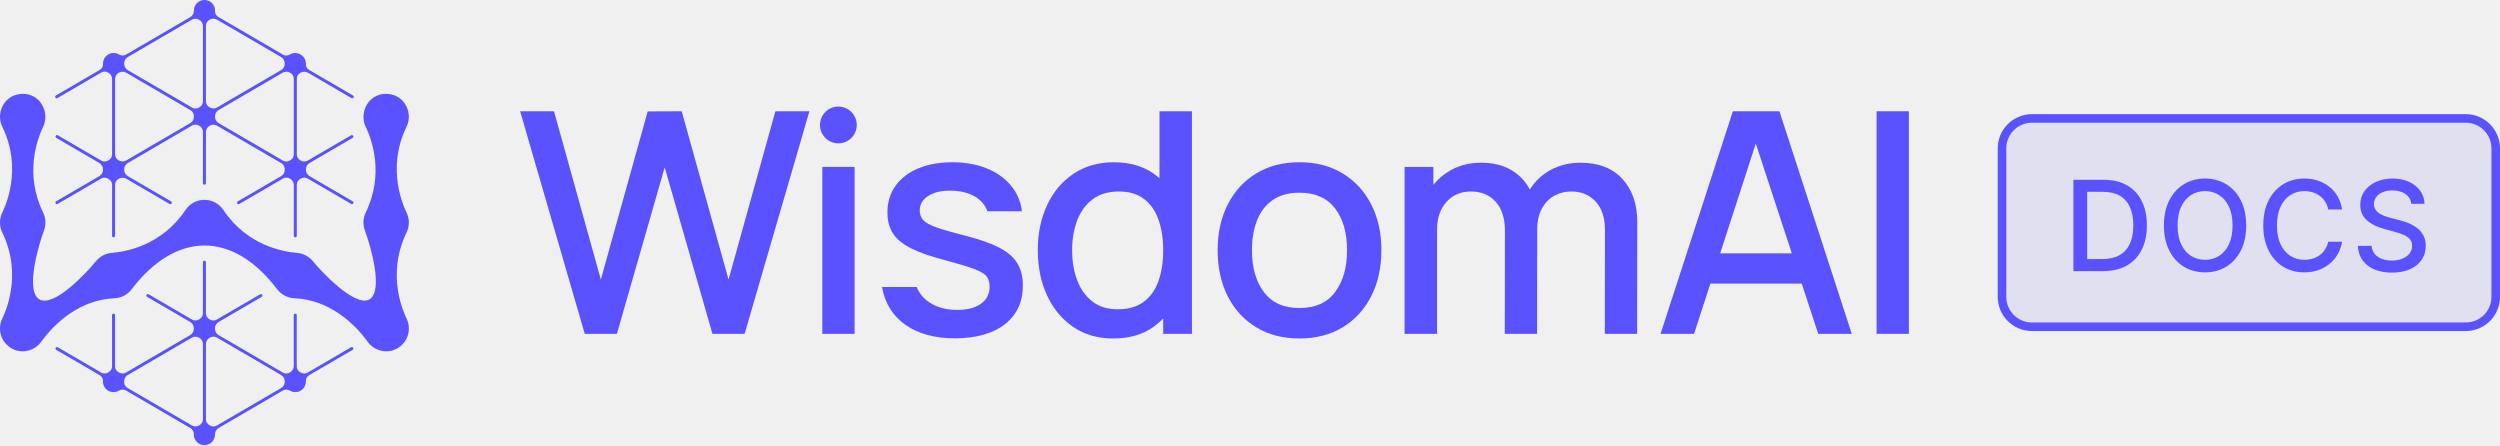
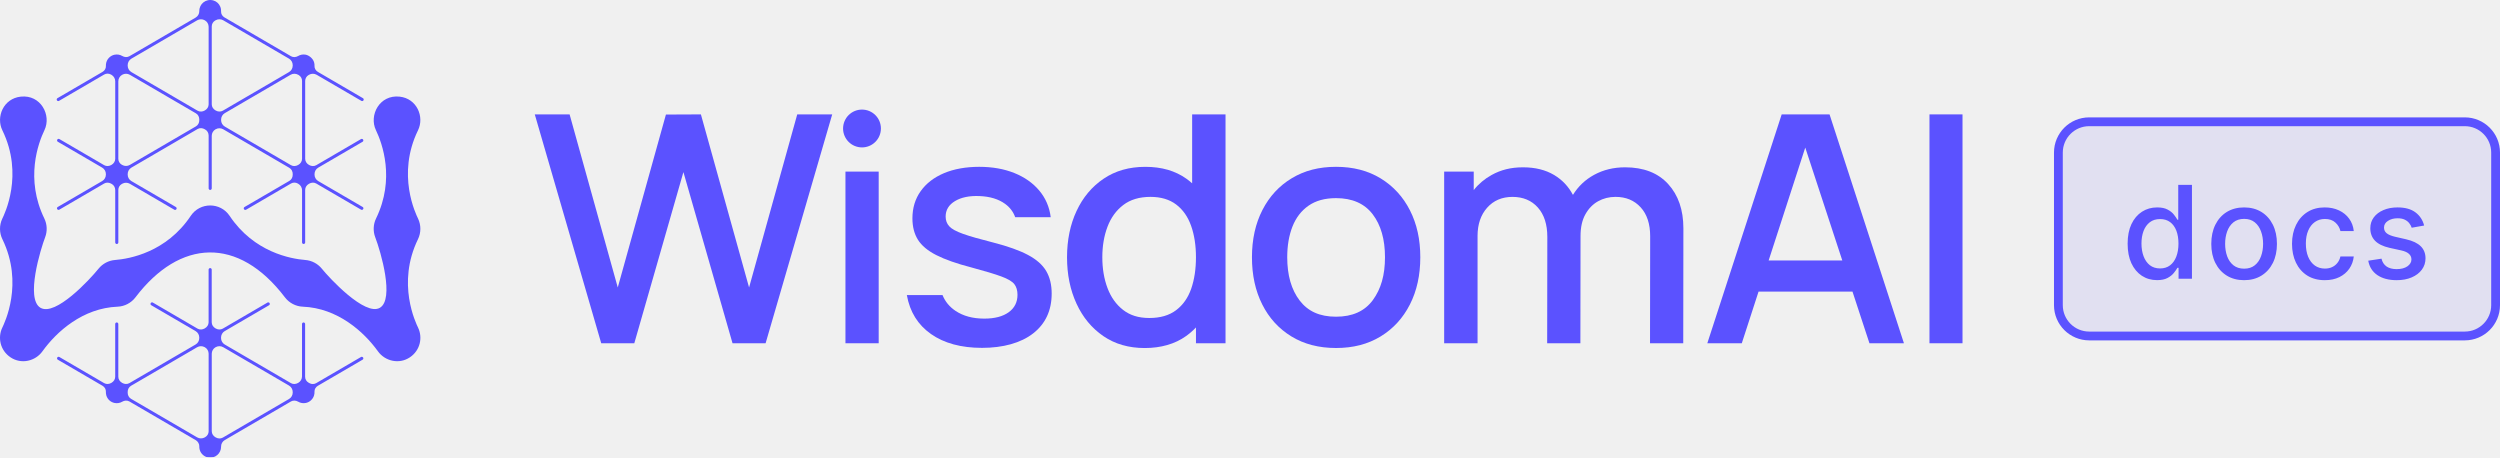
- <svg xmlns="http://www.w3.org/2000/svg" width="438" height="78" viewBox="0 0 438 78" fill="none">
+ <svg xmlns="http://www.w3.org/2000/svg" width="426" height="78" viewBox="0 0 426 78" fill="none">
  <g clip-path="url(#clip0_3_24)">
    <mask id="mask0_3_24" style="mask-type:luminance" maskUnits="userSpaceOnUse" x="0" y="0" width="338" height="78">
      <path d="M338 0H0V77.987H338V0Z" fill="white" />
    </mask>
    <g mask="url(#mask0_3_24)">
      <mask id="mask1_3_24" style="mask-type:luminance" maskUnits="userSpaceOnUse" x="0" y="0" width="335" height="78">
        <path d="M334.448 0H0V77.987H334.448V0Z" fill="white" />
      </mask>
      <g mask="url(#mask1_3_24)">
        <path d="M127.642 48.985L119.434 19.492L113.474 19.519L105.267 48.985L97.06 19.492H91.127L102.45 58.492H108.084L116.454 29.323L124.823 58.492H130.458L141.808 19.492H135.848L127.642 48.985Z" fill="#5B52FF" />
        <path d="M203.14 31.235C202.827 30.957 202.497 30.693 202.151 30.447C200.264 29.102 197.939 28.429 195.176 28.429C192.414 28.429 190.062 29.102 188.067 30.447C186.07 31.792 184.532 33.625 183.448 35.944C182.365 38.265 181.822 40.897 181.822 43.84C181.822 46.783 182.358 49.397 183.433 51.735C184.508 54.073 186.035 55.92 188.013 57.273C189.989 58.628 192.341 59.305 195.068 59.305C197.796 59.305 200.215 58.623 202.113 57.26C202.719 56.824 203.28 56.337 203.792 55.8V58.492H208.83V19.492H203.142L203.14 31.235ZM202.979 49.203C202.436 50.756 201.578 51.974 200.404 52.859C199.23 53.743 197.713 54.186 195.853 54.186C193.993 54.186 192.552 53.725 191.369 52.804C190.186 51.883 189.302 50.643 188.716 49.08C188.129 47.519 187.836 45.772 187.836 43.84C187.836 41.908 188.129 40.193 188.716 38.64C189.304 37.087 190.202 35.85 191.411 34.929C192.62 34.008 194.163 33.548 196.043 33.548C197.813 33.548 199.27 33.981 200.417 34.848C201.565 35.715 202.412 36.924 202.963 38.477C203.514 40.03 203.791 41.818 203.791 43.84C203.791 45.861 203.519 47.65 202.979 49.203Z" fill="#5B52FF" />
        <path d="M235.272 30.403C233.122 29.085 230.586 28.426 227.661 28.426C224.736 28.426 222.281 29.072 220.131 30.363C217.981 31.654 216.312 33.459 215.12 35.78C213.929 38.101 213.333 40.787 213.333 43.837C213.333 46.887 213.916 49.547 215.08 51.867C216.244 54.187 217.9 56.006 220.05 57.323C222.199 58.641 224.736 59.3 227.661 59.3C230.586 59.3 233.097 58.645 235.245 57.337C237.394 56.028 239.06 54.213 240.243 51.893C241.426 49.573 242.019 46.887 242.019 43.835C242.019 40.783 241.431 38.157 240.258 35.846C239.084 33.535 237.422 31.721 235.272 30.403ZM233.933 51.136C232.551 53.023 230.46 53.966 227.661 53.966C224.863 53.966 222.868 53.044 221.459 51.204C220.05 49.362 219.344 46.906 219.344 43.837C219.344 41.85 219.643 40.105 220.239 38.596C220.836 37.089 221.745 35.906 222.975 35.049C224.204 34.191 225.764 33.762 227.66 33.762C230.423 33.762 232.504 34.679 233.904 36.511C235.304 38.344 236.003 40.785 236.003 43.837C236.003 46.888 235.314 49.248 233.933 51.136Z" fill="#5B52FF" />
        <path d="M276.911 28.51C274.961 28.51 273.2 28.94 271.63 29.797C270.127 30.616 268.929 31.754 268.029 33.208C267.268 31.774 266.204 30.646 264.831 29.824C263.367 28.949 261.596 28.51 259.522 28.51C257.444 28.51 255.756 28.944 254.184 29.811C252.969 30.481 251.951 31.341 251.124 32.389V29.243H246.086V58.493H251.775V40.212C251.775 38.225 252.32 36.619 253.412 35.391C254.506 34.164 255.946 33.55 257.733 33.55C259.52 33.55 260.981 34.154 262.054 35.364C263.128 36.574 263.664 38.244 263.664 40.374L263.638 58.493H269.298L269.323 40.21C269.323 38.731 269.6 37.498 270.152 36.514C270.702 35.531 271.424 34.79 272.319 34.293C273.214 33.797 274.201 33.548 275.286 33.548C277.055 33.548 278.481 34.139 279.564 35.323C280.649 36.506 281.19 38.153 281.19 40.266L281.163 58.493H286.825L286.85 38.911C286.85 35.77 285.984 33.251 284.25 31.355C282.516 29.46 280.07 28.51 276.911 28.51Z" fill="#5B52FF" />
        <path d="M303.6 19.492L290.926 58.492H296.801L299.657 49.69H315.664L318.554 58.492H324.431L311.754 19.492H303.6ZM301.378 44.382L307.615 25.147L313.926 44.382H301.378Z" fill="#5B52FF" />
        <path d="M334.445 19.492H328.783V58.492H334.445V19.492Z" fill="#5B52FF" />
        <path d="M144.066 29.24V58.491H149.728V39.62V29.24H149.019H144.066Z" fill="#5B52FF" />
        <path d="M150.091 22.214C150.267 20.442 148.973 18.864 147.201 18.689C145.429 18.514 143.851 19.808 143.676 21.579C143.501 23.35 144.795 24.928 146.566 25.103C148.338 25.279 149.916 23.985 150.091 22.214Z" fill="#5B52FF" />
        <path d="M175.169 43.444C173.725 42.676 171.775 41.978 169.318 41.345C167.024 40.768 165.29 40.27 164.117 39.856C162.943 39.44 162.153 39.008 161.747 38.555C161.341 38.104 161.137 37.553 161.137 36.903C161.137 35.784 161.67 34.903 162.735 34.264C163.801 33.622 165.191 33.338 166.907 33.41C168.695 33.482 170.147 33.925 171.268 34.738C172.09 35.336 172.663 36.094 172.99 37.012H179.042C178.827 35.278 178.175 33.766 177.091 32.475C176.009 31.184 174.591 30.187 172.838 29.482C171.088 28.779 169.091 28.426 166.853 28.426C164.614 28.426 162.56 28.788 160.853 29.509C159.146 30.232 157.824 31.253 156.885 32.571C155.946 33.888 155.476 35.432 155.476 37.203C155.476 38.629 155.787 39.842 156.411 40.845C157.033 41.847 158.081 42.723 159.553 43.473C161.024 44.222 163.015 44.921 165.525 45.572C167.818 46.186 169.524 46.701 170.645 47.115C171.763 47.531 172.5 47.968 172.852 48.429C173.204 48.89 173.381 49.491 173.381 50.23C173.381 51.493 172.879 52.486 171.878 53.209C170.875 53.932 169.489 54.292 167.719 54.292C165.769 54.292 164.139 53.854 162.83 52.978C161.789 52.283 161.05 51.383 160.608 50.284H154.527C155.033 53.137 156.405 55.349 158.645 56.92C160.884 58.49 163.781 59.276 167.341 59.276C170.899 59.276 173.944 58.454 176.05 56.811C178.153 55.168 179.206 52.902 179.206 50.013C179.206 48.515 178.894 47.238 178.271 46.181C177.647 45.125 176.613 44.212 175.169 43.444Z" fill="#5B52FF" />
        <path d="M69.852 60.883C67.991 62.139 65.592 61.521 64.407 59.872C61.996 56.514 57.523 52.494 51.59 52.258C50.397 52.21 49.273 51.616 48.556 50.672C40.599 40.203 30.633 40.732 23.078 50.672C22.36 51.616 21.236 52.21 20.043 52.258C14.11 52.494 9.644 56.505 7.226 59.872C6.041 61.521 3.643 62.141 1.781 60.883C0.016 59.689 -0.411 57.523 0.384 55.843C0.747 55.078 4.091 48.309 0.404 40.752C-0.128 39.661 -0.134 38.364 0.388 37.267C0.747 36.514 4.098 29.77 0.399 22.194C-0.71 19.922 0.577 16.796 3.524 16.468C6.961 16.088 8.792 19.638 7.577 22.172C6.499 24.421 4.272 30.486 7.555 37.234C8.04 38.232 8.085 39.402 7.691 40.43C6.943 42.383 4.296 50.952 6.911 52.453C9.466 53.921 15.269 47.675 16.785 45.793C17.472 44.937 18.501 44.39 19.6 44.303C22.081 44.107 28.356 42.986 32.507 36.778C34.082 34.423 37.55 34.423 39.125 36.778C43.276 42.986 49.55 44.107 52.032 44.303C53.131 44.39 54.158 44.937 54.847 45.793C56.075 47.319 62.173 53.917 64.721 52.453C67.241 51.006 64.902 42.941 63.941 40.43C63.547 39.4 63.593 38.232 64.077 37.234C67.36 30.486 65.133 24.421 64.055 22.172C62.84 19.637 64.672 16.088 68.108 16.468C71.055 16.794 72.342 19.921 71.233 22.194C67.535 29.768 70.886 36.513 71.244 37.267C71.764 38.362 71.759 39.661 71.228 40.752C67.54 48.309 70.885 55.078 71.248 55.843C72.044 57.523 71.619 59.689 69.852 60.883ZM61.861 60.904C61.957 61.031 61.922 61.213 61.784 61.293L54.164 65.737C53.805 65.947 53.569 66.331 53.59 66.745C53.601 66.946 53.58 67.157 53.516 67.373C53.327 68.02 52.776 68.531 52.115 68.664C51.632 68.76 51.18 68.668 50.809 68.449C50.427 68.225 49.965 68.185 49.581 68.408L38.306 74.984C37.91 75.215 37.668 75.639 37.672 76.097V76.13C37.672 77.252 36.675 78.143 35.518 77.964C34.819 77.855 34.223 77.326 34.031 76.643C33.971 76.433 33.95 76.228 33.961 76.032C33.981 75.662 33.707 75.209 33.389 75.022L22.053 68.411C21.67 68.187 21.206 68.226 20.823 68.452C20.451 68.671 19.994 68.764 19.511 68.664C18.843 68.527 18.316 68.04 18.12 67.387C18.055 67.166 18.032 66.953 18.043 66.748C18.066 66.334 17.83 65.947 17.471 65.737L9.849 61.292C9.713 61.211 9.676 61.031 9.773 60.904C9.773 60.903 9.775 60.902 9.775 60.9C9.856 60.795 10.002 60.767 10.117 60.833L17.745 65.283C18.127 65.506 18.588 65.468 18.97 65.247C18.977 65.243 18.985 65.239 18.991 65.233C19.373 65.019 19.631 64.638 19.631 64.201V55.21C19.631 55.063 19.75 54.945 19.896 54.945C20.043 54.945 20.161 55.063 20.161 55.21V64.201C20.161 64.638 20.42 65.019 20.802 65.233C20.81 65.237 20.817 65.241 20.823 65.247C21.205 65.468 21.666 65.506 22.047 65.283L33.324 58.706C33.719 58.475 33.96 58.051 33.956 57.593V57.56V57.528C33.96 57.07 33.718 56.646 33.324 56.415L25.775 52.013C25.636 51.933 25.602 51.748 25.702 51.623C25.702 51.621 25.704 51.62 25.704 51.619C25.786 51.517 25.93 51.49 26.043 51.555L33.659 55.998C34.041 56.221 34.502 56.183 34.884 55.962C34.89 55.957 34.899 55.953 34.906 55.948C35.288 55.733 35.546 55.352 35.546 54.915V45.946C35.546 45.8 35.664 45.682 35.81 45.682C35.957 45.682 36.076 45.8 36.076 45.946V54.917C36.076 55.354 36.334 55.734 36.716 55.949C36.724 55.953 36.73 55.957 36.737 55.963C37.119 56.184 37.58 56.222 37.962 55.999L45.578 51.557C45.691 51.491 45.835 51.519 45.917 51.62C45.917 51.621 45.919 51.623 45.919 51.624C46.018 51.749 45.983 51.934 45.846 52.014L38.297 56.416C37.902 56.646 37.661 57.072 37.666 57.529V57.562V57.594C37.661 58.052 37.904 58.476 38.299 58.707L49.575 65.285C49.957 65.507 50.417 65.469 50.801 65.247L50.822 65.234C51.218 65.013 51.462 64.594 51.462 64.141V55.212C51.462 55.065 51.581 54.946 51.727 54.946C51.874 54.946 51.992 55.065 51.992 55.212V64.202C51.992 64.614 52.214 64.995 52.571 65.199L52.729 65.289C53.086 65.493 53.525 65.491 53.88 65.285L61.51 60.835C61.623 60.768 61.768 60.797 61.848 60.902L61.851 60.906L61.861 60.904ZM35.552 60.278C35.552 59.821 35.308 59.4 34.912 59.175L34.89 59.163C34.488 58.933 33.992 58.934 33.591 59.168L22.325 65.739C21.946 65.96 21.747 66.376 21.756 66.815C21.756 66.826 21.756 66.836 21.756 66.847C21.756 66.858 21.756 66.869 21.756 66.88C21.747 67.319 21.946 67.734 22.325 67.956L33.591 74.526C33.992 74.76 34.487 74.763 34.89 74.532L34.973 74.484C35.331 74.279 35.552 73.898 35.552 73.487V60.278ZM49.879 66.846V66.814C49.883 66.355 49.643 65.931 49.247 65.7L38.044 59.166C37.644 58.933 37.149 58.93 36.745 59.161L36.724 59.173C36.328 59.4 36.083 59.821 36.083 60.276V73.483C36.083 73.921 36.342 74.301 36.724 74.516C36.732 74.52 36.739 74.524 36.745 74.528C37.127 74.751 37.589 74.789 37.971 74.566L49.247 67.988C49.643 67.759 49.885 67.333 49.88 66.876L49.879 66.846ZM54.225 30.853L61.795 35.268C61.911 35.335 61.957 35.477 61.904 35.6L61.901 35.606C61.839 35.75 61.665 35.806 61.529 35.728L53.888 31.271C53.506 31.048 53.045 31.087 52.662 31.309C52.656 31.313 52.647 31.317 52.64 31.322C52.259 31.536 52.001 31.916 52.001 32.354V41.31C52.001 41.457 51.882 41.575 51.735 41.575C51.589 41.575 51.47 41.457 51.47 41.31V32.425C51.47 31.968 51.226 31.547 50.831 31.322L50.734 31.267C50.377 31.063 49.938 31.065 49.583 31.273L41.931 35.736C41.816 35.804 41.667 35.772 41.587 35.665L41.584 35.661C41.492 35.535 41.529 35.357 41.663 35.278L49.31 30.819C49.689 30.597 49.887 30.183 49.879 29.744C49.879 29.733 49.879 29.722 49.879 29.711C49.879 29.701 49.879 29.69 49.879 29.679C49.887 29.24 49.689 28.824 49.31 28.603L38.043 22.032C37.642 21.798 37.148 21.796 36.744 22.027L36.724 22.037C36.327 22.263 36.081 22.686 36.081 23.142V32.099C36.081 32.245 35.963 32.364 35.816 32.364C35.669 32.364 35.551 32.245 35.551 32.099V23.095C35.551 22.656 35.318 22.239 34.923 22.044C34.911 22.039 34.9 22.032 34.889 22.025C34.508 21.802 34.047 21.764 33.665 21.987L22.389 28.564C21.993 28.796 21.753 29.219 21.757 29.677V29.71V29.743C21.753 30.201 21.995 30.625 22.389 30.855L29.971 35.278C30.106 35.357 30.143 35.535 30.05 35.661L30.047 35.665C29.969 35.772 29.82 35.804 29.705 35.736L22.126 31.316C21.726 31.082 21.231 31.08 20.827 31.311L20.743 31.358C20.386 31.563 20.164 31.944 20.164 32.355V41.312C20.164 41.459 20.046 41.577 19.899 41.577C19.752 41.577 19.634 41.459 19.634 41.312V32.378C19.634 31.94 19.401 31.523 19.006 31.328C18.994 31.323 18.983 31.316 18.972 31.309C18.59 31.087 18.13 31.048 17.748 31.271L10.107 35.728C9.971 35.806 9.797 35.75 9.735 35.606L9.732 35.6C9.679 35.477 9.725 35.335 9.841 35.268L17.411 30.853C17.806 30.622 18.047 30.198 18.043 29.74V29.707V29.674C18.047 29.217 17.806 28.793 17.411 28.562L9.854 24.154C9.74 24.088 9.692 23.945 9.745 23.824L9.748 23.819C9.811 23.675 9.985 23.616 10.122 23.697L17.749 28.145C18.131 28.368 18.592 28.329 18.974 28.108C18.982 28.104 18.989 28.1 18.996 28.095C19.377 27.88 19.636 27.5 19.636 27.062V13.854C19.636 13.399 19.391 12.978 18.996 12.752L18.899 12.698C18.542 12.494 18.103 12.495 17.748 12.703L10.059 17.187C9.93 17.262 9.766 17.215 9.695 17.084L9.692 17.08C9.626 16.955 9.669 16.801 9.792 16.729L17.474 12.249C17.831 12.04 18.069 11.656 18.046 11.243C18.035 11.04 18.056 10.83 18.12 10.614C18.309 9.967 18.86 9.456 19.52 9.323C20.003 9.226 20.455 9.319 20.827 9.537C21.209 9.763 21.671 9.801 22.054 9.578L33.33 3.002C33.726 2.771 33.967 2.347 33.962 1.889V1.857C33.962 0.665 35.084 -0.263 36.328 0.067C36.856 0.207 37.3 0.597 37.516 1.099C37.644 1.396 37.69 1.688 37.673 1.964C37.649 2.376 37.891 2.758 38.247 2.966L49.591 9.582C49.97 9.804 50.43 9.764 50.807 9.54C51.152 9.335 51.57 9.24 52.017 9.305C52.662 9.4 53.323 9.971 53.513 10.595C53.581 10.819 53.605 11.037 53.593 11.247C53.569 11.658 53.81 12.042 54.166 12.249L61.847 16.729C61.969 16.8 62.013 16.955 61.946 17.08C61.946 17.081 61.945 17.082 61.943 17.084C61.873 17.215 61.708 17.262 61.579 17.187L53.964 12.745C53.563 12.512 53.069 12.509 52.665 12.74L52.582 12.787C52.223 12.993 52.003 13.373 52.003 13.786V27.065C52.003 27.502 52.261 27.883 52.643 28.097C52.651 28.101 52.658 28.105 52.665 28.111C53.047 28.332 53.507 28.37 53.89 28.148L61.517 23.699C61.653 23.62 61.828 23.677 61.89 23.823L61.893 23.828C61.946 23.951 61.899 24.092 61.784 24.158L54.228 28.566C53.832 28.796 53.59 29.221 53.596 29.679V29.711V29.744C53.592 30.202 53.834 30.626 54.228 30.857L54.225 30.853ZM33.961 20.423C33.961 20.412 33.961 20.402 33.961 20.391C33.969 19.952 33.771 19.536 33.392 19.315L22.125 12.744C21.724 12.51 21.23 12.508 20.826 12.739L20.803 12.751C20.407 12.978 20.163 13.399 20.163 13.854V27.062C20.163 27.474 20.384 27.855 20.742 28.059L20.826 28.107C21.228 28.338 21.724 28.335 22.125 28.101L33.392 21.529C33.771 21.308 33.969 20.893 33.961 20.454C33.961 20.444 33.961 20.434 33.961 20.423ZM35.552 4.572C35.552 4.115 35.308 3.694 34.912 3.468L34.89 3.456C34.488 3.225 33.992 3.228 33.593 3.461L22.39 9.995C21.995 10.226 21.754 10.65 21.758 11.108V11.141V11.173C21.754 11.631 21.996 12.055 22.39 12.286L33.666 18.863C34.048 19.086 34.509 19.048 34.89 18.827C34.898 18.823 34.906 18.819 34.912 18.813C35.294 18.599 35.552 18.218 35.552 17.781V4.572ZM37.97 18.861L49.246 12.283C49.641 12.053 49.882 11.629 49.878 11.171V11.138V11.105C49.882 10.648 49.64 10.224 49.246 9.993L38.043 3.459C37.642 3.225 37.148 3.222 36.744 3.453L36.661 3.501C36.304 3.706 36.082 4.086 36.082 4.498V17.777C36.082 18.214 36.341 18.595 36.722 18.809C36.73 18.813 36.737 18.817 36.744 18.823C37.126 19.044 37.588 19.084 37.97 18.861ZM51.47 13.785C51.47 13.372 51.249 12.991 50.892 12.786L50.809 12.739C50.407 12.508 49.91 12.51 49.51 12.744L38.307 19.278C37.911 19.508 37.671 19.933 37.675 20.391V20.423V20.456C37.671 20.914 37.913 21.338 38.307 21.569L49.583 28.146C49.965 28.369 50.425 28.331 50.807 28.109C50.814 28.105 50.822 28.101 50.829 28.096C51.211 27.881 51.469 27.501 51.469 27.063L51.47 13.785Z" fill="#5B52FF" />
      </g>
    </g>
  </g>
-   <rect x="350.75" y="20.75" width="86.5" height="36.5" rx="5.25" fill="#5B52FF" fill-opacity="0.1" />
-   <rect x="350.75" y="20.75" width="86.5" height="36.5" rx="5.25" stroke="#5B52FF" stroke-width="1.5" />
-   <path d="M368.437 47.5H363.258V31.5H368.602C370.169 31.5 371.516 31.82 372.641 32.461C373.766 33.096 374.628 34.01 375.227 35.203C375.831 36.391 376.133 37.815 376.133 39.477C376.133 41.143 375.828 42.575 375.219 43.773C374.615 44.971 373.74 45.893 372.594 46.539C371.448 47.18 370.063 47.5 368.437 47.5ZM365.672 45.391H368.305C369.523 45.391 370.536 45.161 371.344 44.703C372.151 44.24 372.755 43.57 373.156 42.695C373.557 41.815 373.758 40.742 373.758 39.477C373.758 38.221 373.557 37.156 373.156 36.281C372.76 35.406 372.169 34.742 371.383 34.289C370.596 33.836 369.62 33.609 368.453 33.609H365.672V45.391ZM393.533 39.5C393.533 41.208 393.221 42.677 392.596 43.906C391.971 45.13 391.114 46.073 390.025 46.734C388.942 47.391 387.71 47.719 386.33 47.719C384.945 47.719 383.708 47.391 382.619 46.734C381.536 46.073 380.682 45.128 380.057 43.898C379.432 42.669 379.119 41.203 379.119 39.5C379.119 37.792 379.432 36.325 380.057 35.102C380.682 33.872 381.536 32.93 382.619 32.273C383.708 31.612 384.945 31.281 386.33 31.281C387.71 31.281 388.942 31.612 390.025 32.273C391.114 32.93 391.971 33.872 392.596 35.102C393.221 36.325 393.533 37.792 393.533 39.5ZM391.143 39.5C391.143 38.198 390.932 37.102 390.51 36.211C390.093 35.315 389.52 34.638 388.791 34.18C388.067 33.716 387.247 33.484 386.33 33.484C385.408 33.484 384.585 33.716 383.861 34.18C383.137 34.638 382.564 35.315 382.143 36.211C381.726 37.102 381.518 38.198 381.518 39.5C381.518 40.802 381.726 41.901 382.143 42.797C382.564 43.688 383.137 44.365 383.861 44.828C384.585 45.286 385.408 45.516 386.33 45.516C387.247 45.516 388.067 45.286 388.791 44.828C389.52 44.365 390.093 43.688 390.51 42.797C390.932 41.901 391.143 40.802 391.143 39.5ZM410.332 36.703H407.895C407.801 36.182 407.626 35.724 407.371 35.328C407.116 34.932 406.803 34.596 406.434 34.32C406.064 34.044 405.65 33.836 405.191 33.695C404.738 33.555 404.257 33.484 403.746 33.484C402.824 33.484 401.999 33.716 401.27 34.18C400.546 34.643 399.973 35.323 399.551 36.219C399.134 37.115 398.926 38.208 398.926 39.5C398.926 40.802 399.134 41.901 399.551 42.797C399.973 43.693 400.548 44.37 401.277 44.828C402.007 45.286 402.827 45.516 403.738 45.516C404.243 45.516 404.723 45.448 405.176 45.312C405.634 45.172 406.048 44.966 406.418 44.695C406.788 44.425 407.1 44.094 407.355 43.703C407.616 43.307 407.796 42.854 407.895 42.344L410.332 42.352C410.202 43.138 409.949 43.862 409.574 44.523C409.204 45.18 408.728 45.747 408.145 46.227C407.566 46.7 406.905 47.068 406.16 47.328C405.415 47.589 404.603 47.719 403.723 47.719C402.337 47.719 401.103 47.391 400.02 46.734C398.936 46.073 398.082 45.128 397.457 43.898C396.837 42.669 396.527 41.203 396.527 39.5C396.527 37.792 396.84 36.325 397.465 35.102C398.09 33.872 398.944 32.93 400.027 32.273C401.111 31.612 402.342 31.281 403.723 31.281C404.572 31.281 405.363 31.404 406.098 31.648C406.837 31.888 407.501 32.242 408.09 32.711C408.678 33.175 409.165 33.742 409.551 34.414C409.936 35.081 410.197 35.844 410.332 36.703ZM422.447 35.703C422.364 34.964 422.02 34.391 421.416 33.984C420.812 33.573 420.051 33.367 419.135 33.367C418.479 33.367 417.911 33.471 417.432 33.68C416.952 33.883 416.58 34.164 416.314 34.523C416.054 34.878 415.924 35.281 415.924 35.734C415.924 36.115 416.012 36.443 416.189 36.719C416.372 36.995 416.609 37.227 416.9 37.414C417.197 37.596 417.515 37.75 417.854 37.875C418.192 37.995 418.518 38.094 418.83 38.172L420.393 38.578C420.903 38.703 421.426 38.872 421.963 39.086C422.499 39.3 422.997 39.581 423.455 39.93C423.913 40.279 424.283 40.711 424.564 41.227C424.851 41.742 424.994 42.359 424.994 43.078C424.994 43.984 424.76 44.789 424.291 45.492C423.827 46.195 423.153 46.75 422.268 47.156C421.387 47.562 420.322 47.766 419.072 47.766C417.874 47.766 416.838 47.575 415.963 47.195C415.088 46.815 414.403 46.276 413.908 45.578C413.413 44.875 413.14 44.042 413.088 43.078H415.51C415.557 43.656 415.744 44.138 416.072 44.523C416.406 44.904 416.83 45.188 417.346 45.375C417.867 45.557 418.437 45.648 419.057 45.648C419.739 45.648 420.346 45.542 420.877 45.328C421.413 45.109 421.835 44.807 422.143 44.422C422.45 44.031 422.604 43.575 422.604 43.055C422.604 42.581 422.468 42.193 422.197 41.891C421.932 41.589 421.57 41.339 421.111 41.141C420.658 40.943 420.145 40.768 419.572 40.617L417.682 40.102C416.4 39.753 415.385 39.24 414.635 38.562C413.89 37.885 413.518 36.99 413.518 35.875C413.518 34.953 413.768 34.148 414.268 33.461C414.768 32.773 415.445 32.24 416.299 31.859C417.153 31.474 418.117 31.281 419.189 31.281C420.273 31.281 421.229 31.471 422.057 31.852C422.89 32.232 423.546 32.755 424.025 33.422C424.505 34.083 424.755 34.844 424.775 35.703H422.447Z" fill="#5B52FF" />
+   <rect x="350.75" y="20.75" width="74.5" height="36.5" rx="5.25" fill="#5B52FF" fill-opacity="0.1" />
+   <rect x="350.75" y="20.75" width="74.5" height="36.5" rx="5.25" stroke="#5B52FF" stroke-width="1.5" />
+   <path d="M367.563 47.734C366.594 47.734 365.729 47.487 364.969 46.992C364.214 46.492 363.62 45.781 363.188 44.859C362.76 43.932 362.547 42.82 362.547 41.523C362.547 40.227 362.763 39.117 363.195 38.195C363.633 37.273 364.232 36.568 364.992 36.078C365.753 35.589 366.615 35.344 367.578 35.344C368.323 35.344 368.922 35.469 369.375 35.719C369.833 35.964 370.188 36.25 370.438 36.578C370.693 36.906 370.891 37.195 371.031 37.445H371.172V31.5H373.508V47.5H371.227V45.633H371.031C370.891 45.888 370.688 46.18 370.422 46.508C370.161 46.836 369.802 47.122 369.344 47.367C368.885 47.612 368.292 47.734 367.563 47.734ZM368.078 45.742C368.75 45.742 369.318 45.565 369.781 45.211C370.25 44.852 370.604 44.354 370.844 43.719C371.089 43.083 371.211 42.344 371.211 41.5C371.211 40.667 371.091 39.938 370.852 39.312C370.612 38.688 370.26 38.2 369.797 37.852C369.333 37.503 368.76 37.328 368.078 37.328C367.375 37.328 366.789 37.51 366.32 37.875C365.852 38.24 365.497 38.737 365.258 39.367C365.023 39.997 364.906 40.708 364.906 41.5C364.906 42.302 365.026 43.023 365.266 43.664C365.505 44.305 365.859 44.812 366.328 45.188C366.802 45.557 367.385 45.742 368.078 45.742ZM382.396 47.742C381.271 47.742 380.29 47.484 379.451 46.969C378.613 46.453 377.962 45.732 377.498 44.805C377.035 43.878 376.803 42.794 376.803 41.555C376.803 40.31 377.035 39.221 377.498 38.289C377.962 37.357 378.613 36.633 379.451 36.117C380.29 35.602 381.271 35.344 382.396 35.344C383.521 35.344 384.503 35.602 385.342 36.117C386.18 36.633 386.831 37.357 387.295 38.289C387.758 39.221 387.99 40.31 387.99 41.555C387.99 42.794 387.758 43.878 387.295 44.805C386.831 45.732 386.18 46.453 385.342 46.969C384.503 47.484 383.521 47.742 382.396 47.742ZM382.404 45.781C383.133 45.781 383.738 45.589 384.217 45.203C384.696 44.818 385.05 44.305 385.279 43.664C385.514 43.023 385.631 42.318 385.631 41.547C385.631 40.781 385.514 40.078 385.279 39.438C385.05 38.792 384.696 38.273 384.217 37.883C383.738 37.492 383.133 37.297 382.404 37.297C381.67 37.297 381.061 37.492 380.576 37.883C380.097 38.273 379.74 38.792 379.506 39.438C379.277 40.078 379.162 40.781 379.162 41.547C379.162 42.318 379.277 43.023 379.506 43.664C379.74 44.305 380.097 44.818 380.576 45.203C381.061 45.589 381.67 45.781 382.404 45.781ZM396.152 47.742C394.991 47.742 393.991 47.479 393.152 46.953C392.319 46.422 391.678 45.69 391.23 44.758C390.783 43.825 390.559 42.758 390.559 41.555C390.559 40.336 390.788 39.26 391.246 38.328C391.704 37.391 392.35 36.659 393.184 36.133C394.017 35.607 394.999 35.344 396.129 35.344C397.04 35.344 397.853 35.513 398.566 35.852C399.28 36.185 399.855 36.654 400.293 37.258C400.736 37.862 400.999 38.568 401.082 39.375H398.809C398.684 38.812 398.397 38.328 397.949 37.922C397.507 37.516 396.913 37.312 396.168 37.312C395.517 37.312 394.947 37.484 394.457 37.828C393.973 38.167 393.595 38.651 393.324 39.281C393.053 39.906 392.918 40.646 392.918 41.5C392.918 42.375 393.051 43.13 393.316 43.766C393.582 44.401 393.957 44.893 394.441 45.242C394.931 45.591 395.507 45.766 396.168 45.766C396.611 45.766 397.012 45.685 397.371 45.523C397.736 45.357 398.04 45.12 398.285 44.812C398.535 44.505 398.71 44.135 398.809 43.703H401.082C400.999 44.479 400.746 45.172 400.324 45.781C399.902 46.391 399.337 46.87 398.629 47.219C397.926 47.568 397.1 47.742 396.152 47.742ZM413.072 38.43L410.955 38.805C410.867 38.534 410.726 38.276 410.533 38.031C410.346 37.786 410.09 37.586 409.768 37.43C409.445 37.273 409.041 37.195 408.557 37.195C407.895 37.195 407.343 37.344 406.9 37.641C406.458 37.932 406.236 38.31 406.236 38.773C406.236 39.175 406.385 39.497 406.682 39.742C406.979 39.987 407.458 40.188 408.119 40.344L410.025 40.781C411.13 41.036 411.952 41.43 412.494 41.961C413.036 42.492 413.307 43.182 413.307 44.031C413.307 44.75 413.098 45.391 412.682 45.953C412.27 46.51 411.695 46.948 410.955 47.266C410.221 47.583 409.369 47.742 408.4 47.742C407.057 47.742 405.96 47.456 405.111 46.883C404.262 46.305 403.742 45.484 403.549 44.422L405.807 44.078C405.947 44.667 406.236 45.112 406.674 45.414C407.111 45.711 407.682 45.859 408.385 45.859C409.15 45.859 409.762 45.7 410.221 45.383C410.679 45.06 410.908 44.667 410.908 44.203C410.908 43.828 410.768 43.513 410.486 43.258C410.21 43.003 409.786 42.81 409.213 42.68L407.182 42.234C406.062 41.979 405.234 41.573 404.697 41.016C404.166 40.458 403.9 39.753 403.9 38.898C403.9 38.19 404.098 37.57 404.494 37.039C404.89 36.508 405.437 36.094 406.135 35.797C406.833 35.495 407.632 35.344 408.533 35.344C409.83 35.344 410.851 35.625 411.596 36.188C412.34 36.745 412.833 37.492 413.072 38.43Z" fill="#5B52FF" />
  <defs>
    <clipPath id="clip0_3_24">
      <rect width="338" height="78" fill="white" />
    </clipPath>
  </defs>
</svg>
